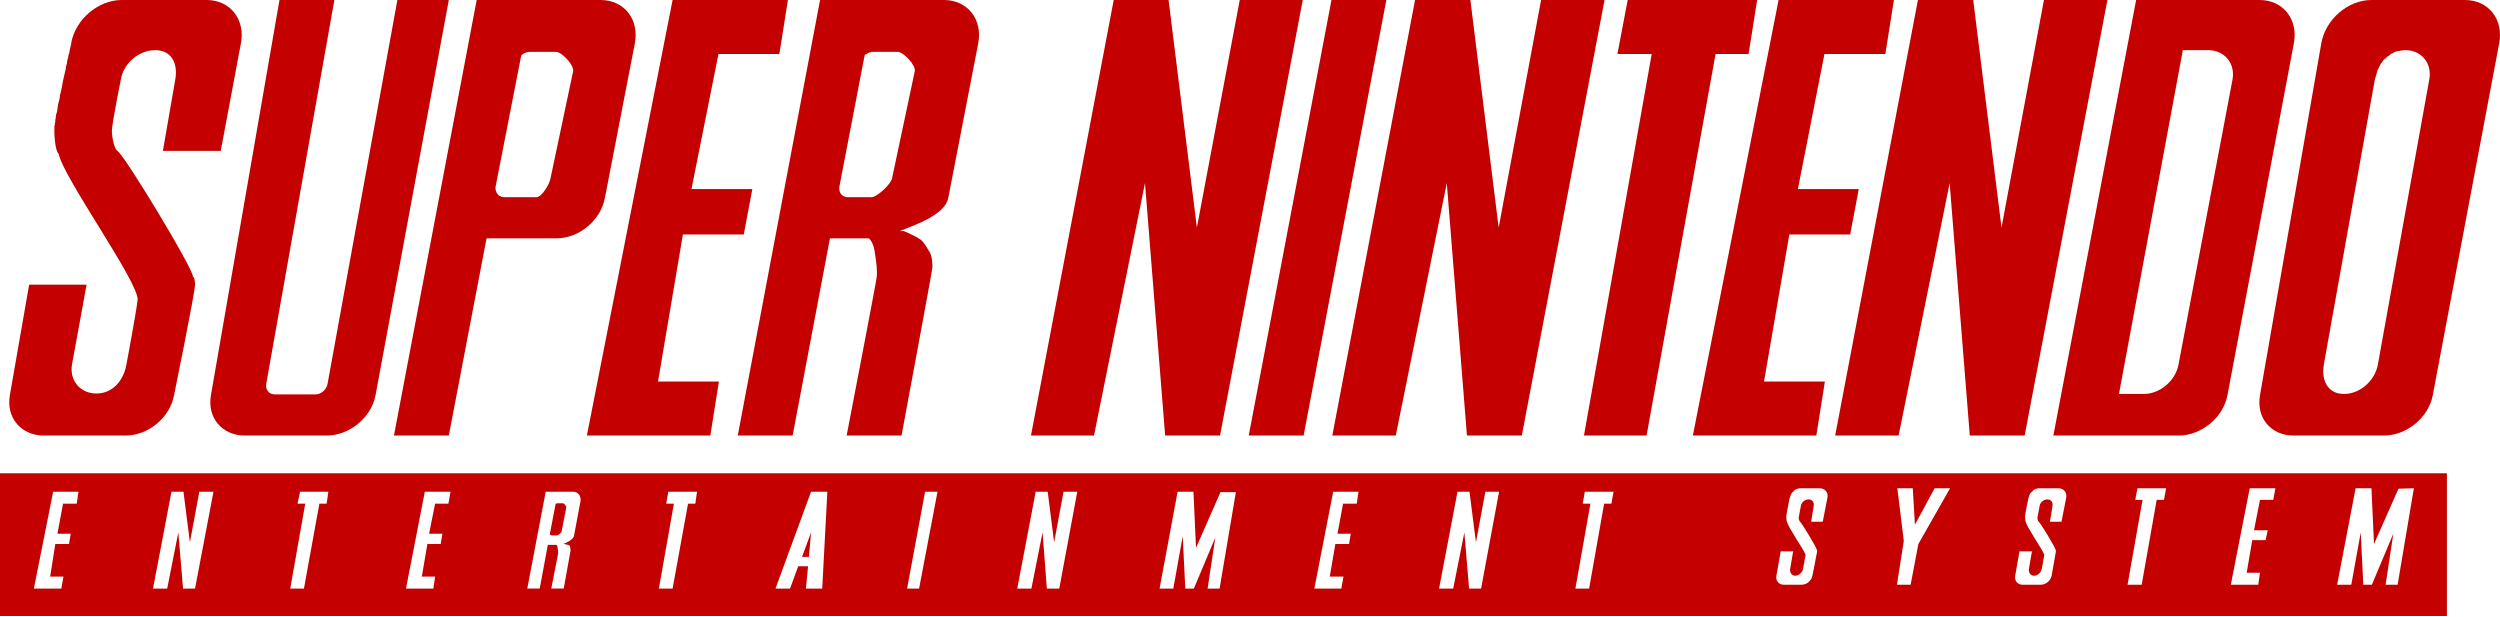
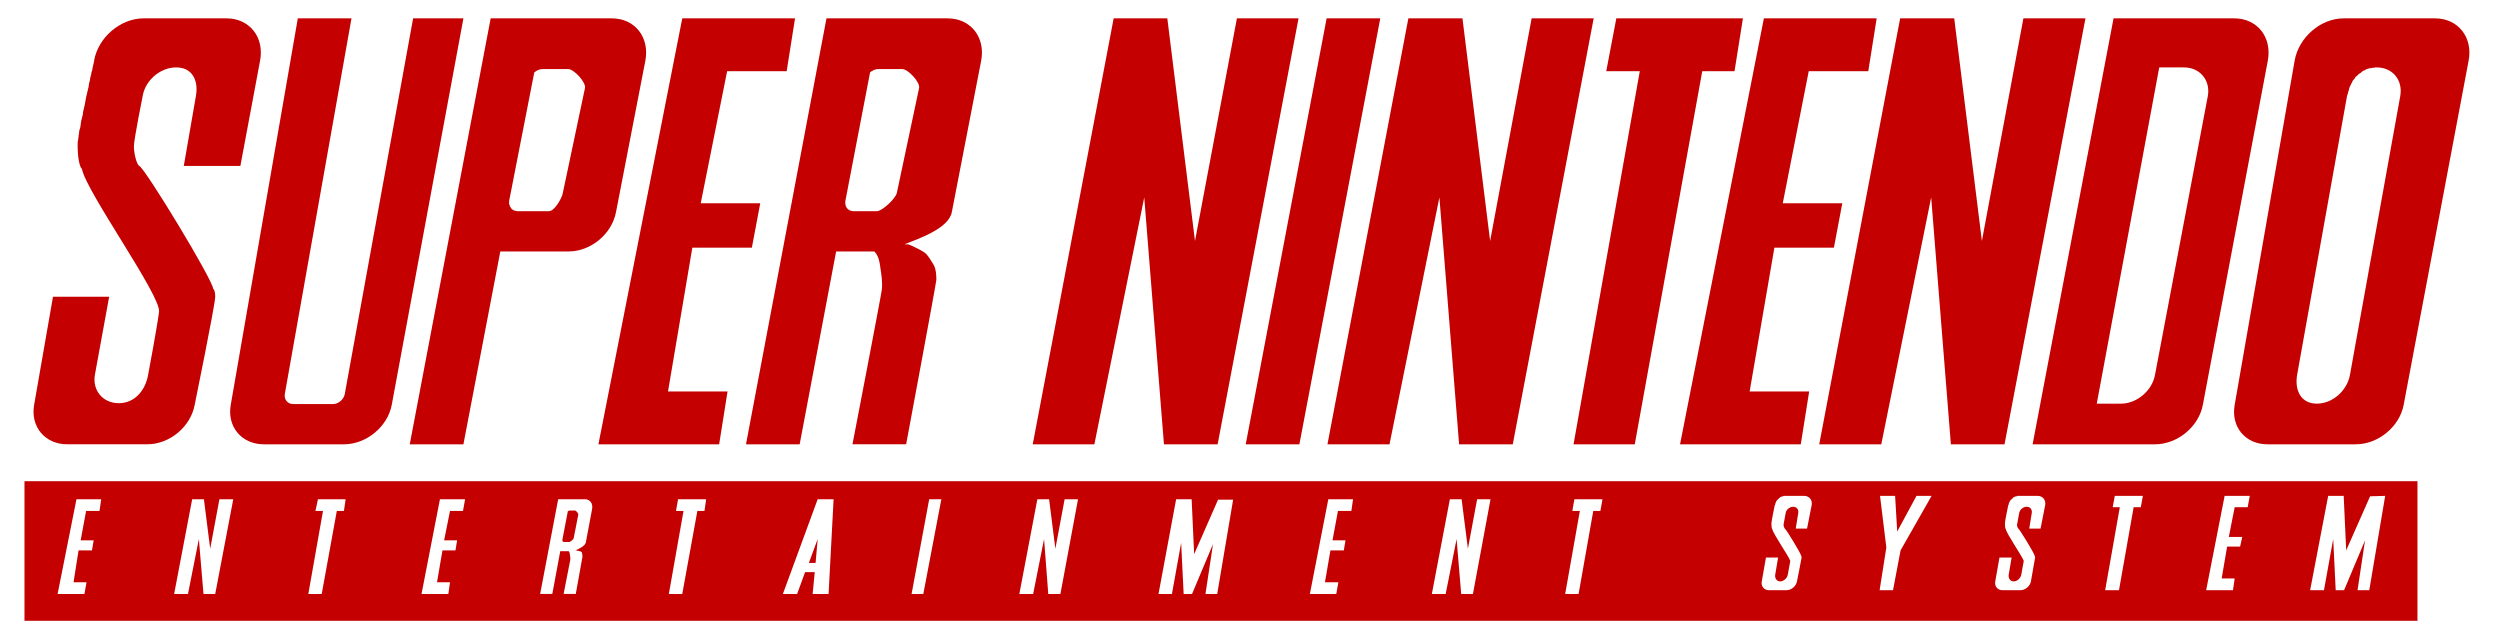
- <svg xmlns="http://www.w3.org/2000/svg" version="1.2" baseProfile="tiny" id="Ebene_1" x="0px" y="0px" width="399.49px" height="98.438px" viewBox="74.938 2 399.49 98.438" xml:space="preserve">
-   <g>
-     <path id="polyline2177" fill="#C40000" d="M94.393,2c-3.758,0-7.412,3.09-8.083,6.918v0.069v0.068v0.068l-0.068,0.068V9.33v0.068   l-0.069,0.137v0.138L86.104,9.81v0.206l-0.068,0.137v0.206l-0.069,0.205l-0.069,0.206l-0.068,0.41l-0.137,0.479l-0.067,0.479   l-0.138,0.479l-0.069,0.547l-0.138,0.548l-0.136,0.616l-0.138,0.548l-0.205,1.165l-0.138,0.617l-0.137,0.547l-0.067,0.548   L84.322,18.3l-0.136,0.549l-0.069,0.548l-0.069,0.479l-0.138,0.411l-0.069,0.479v0.206l-0.067,0.137v0.206v0.137l-0.068,0.206   v0.137v0.138l-0.069,0.137v0.069v0.067c-0.07,1.675,0.163,3.96,0.685,4.385c0.665,3.688,12.958,20.759,12.604,23.358   c-0.332,2.606-1.781,10.276-1.781,10.276c-0.446,2.585-2.21,4.656-4.794,4.656c-2.586,0-4.351-2.064-3.905-4.656l2.329-12.741   h-9.179l-3.083,17.674c-0.628,3.588,1.801,6.438,5.411,6.438h13.085c3.624,0,7.076-2.851,7.739-6.438   c0,0,3.372-16.508,3.356-17.674c-0.013-1.174-0.341-1.302-0.341-1.302c0-1.343-10.939-19.4-12.056-20.072   c-0.481-0.281-0.877-2.069-0.892-3.15c-0.021-1.074,1.439-8.289,1.439-8.289c0.444-2.585,2.894-4.657,5.48-4.657   c2.585,0,3.664,2.072,3.219,4.657l-1.986,11.439h9.247l3.22-17.194C114.163,5.09,111.713,2,107.955,2H94.393z M119.6,2   l-10.959,63.16c-0.628,3.588,1.802,6.438,5.412,6.438h13.084c3.624,0,7.138-2.851,7.809-6.438L146.658,2h-8.219l-11.167,61.377   c-0.163,0.893-1.028,1.646-1.917,1.646h-6.509c-0.911,0-1.519-0.747-1.371-1.646L128.369,2H119.6z M151.111,2L137.89,71.597h8.768   l6.029-31.511h11.166c3.632,0,7.074-2.871,7.739-6.438l4.795-24.73C177.111,5.083,174.667,2,170.91,2h-11.03H151.111z M182.417,2   l-13.699,69.598h19.727l1.37-8.632h-9.727l3.974-23.495h9.727l1.369-7.262h-9.725l4.315-21.578h9.728L200.843,2H182.417z    M205.981,2L192.83,71.597h8.769l5.96-31.511h6.234c0.818,0.764,0.916,2.171,1.025,2.877c0.162,1.025,0.334,2.333,0.207,3.357   c-0.113,1.017-4.797,25.276-4.797,25.276h8.77c0,0,4.932-26.429,4.932-26.853c0.016-0.431,0-1.785-0.477-2.534   c-0.322-0.479-0.873-1.583-1.51-1.985c-1.223-0.785-2.604-1.304-2.604-1.304h-0.619c2.512-0.988,7.24-2.617,7.744-5.273   l4.793-24.73C231.986,5.083,229.537,2,225.779,2H205.981z M252.906,2l-13.223,69.598h10.07l8.15-40.347l3.221,40.347h8.77   L283.115,2h-10.07l-6.85,36.375L261.673,2H252.906z M287.703,2l-13.219,69.598h8.768L296.47,2H287.703z M301.058,2l-13.219,69.598   h10.139l8.152-40.347l3.219,40.347h8.77L331.339,2h-10.139l-6.781,36.375L309.898,2H301.058z M335.039,2l-1.646,8.632h5.48   l-10.824,60.966h10.004l11.027-60.966h5.273L355.724,2H335.039z M359.15,2l-13.699,69.598h19.727l1.371-8.632h-9.727l4.043-23.495   h9.725l1.371-7.262h-9.727l4.244-21.578h9.729L377.578,2H359.15z M381.414,2l-13.221,69.598h10.137l8.154-40.347l3.219,40.347   h8.768L411.693,2h-10.139l-6.783,36.375L390.25,2H381.414z M416.283,2l-13.225,69.598h20.004c3.633,0,7.137-2.851,7.811-6.438   l10.615-56.241C442.208,5.083,439.767,2,436.009,2H416.283z M453.888,2c-3.76,0-7.344,3.09-8.016,6.918l-9.797,56.241   c-0.635,3.588,1.74,6.438,5.346,6.438h14.453c3.623,0,7.137-2.851,7.811-6.438L474.3,8.918C475.029,5.09,472.572,2,468.822,2   H453.888z M423.748,10.015h4.043c2.584,0,4.348,2.072,3.902,4.657l-8.631,45.555c-0.451,2.585-2.963,4.727-5.549,4.727h-3.973   L423.748,10.015z M459.025,10.015h0.275c2.584,0,4.281,2.072,3.834,4.657l-8.217,45.555c-0.449,2.577-2.83,4.727-5.412,4.727   c-2.588,0-3.666-2.142-3.223-4.727l8.152-45.555l0.066-0.206l0.07-0.206l0.066-0.273l0.068-0.206l0.07-0.274l0.066-0.206   l0.07-0.206l0.135-0.204l0.068-0.206l0.139-0.206l0.068-0.205l0.137-0.206l0.139-0.137l0.135-0.205l0.139-0.206l0.205-0.138   l0.137-0.138l0.139-0.137l0.203-0.138l0.207-0.137l0.139-0.137l0.203-0.138l0.207-0.068l0.205-0.137l0.139-0.069l0.271-0.069   l0.205-0.067h0.205l0.205-0.069h0.275L459.025,10.015z M159.536,10.289h4.248c0.933,0,2.911,2.136,2.741,3.083l-3.632,17.194   c-0.169,0.89-1.37,2.944-2.258,2.944h-5.14h-0.068h-0.068l-0.069-0.067h-0.067h-0.069h-0.069h-0.069v-0.069h-0.069h-0.068   l-0.07-0.067h-0.068l-0.068-0.069l-0.068-0.068h-0.068V33.1l-0.069-0.068l-0.069-0.069v-0.068l-0.068-0.068l-0.07-0.069v-0.067   V32.62l-0.068-0.068v-0.068v-0.068l-0.07-0.068v-0.068c0-0.114-0.012-0.285,0-0.412l4.111-21.03   C158.611,10.527,159.071,10.289,159.536,10.289z M214.13,10.289h0.07h0.068h0.068h0.068h3.975c0.934,0,2.922,2.136,2.738,3.083   l-3.633,17.125c-0.158,0.897-2.389,3.014-3.285,3.014h-3.769c-0.777,0-1.313-0.511-1.369-1.23c0-0.114-0.017-0.278,0-0.412   l4.042-21.03l0.066-0.068l0.07-0.068l0.135-0.069h0.067l0.069-0.068l0.068-0.068h0.068l0.068-0.069h0.07l0.135-0.067h0.068h0.067   h0.067v-0.069H214.13z M74.938,77.626v22.812h391.005V77.626H74.938z M362.373,80.023h0.066h0.066h0.07h0.066h0.068h3.016   c0.813,0,1.396,0.65,1.232,1.507l-0.754,3.838h-1.848l0.408-2.535c0.094-0.573-0.244-1.028-0.822-1.028   c-0.572,0-1.137,0.453-1.232,1.028l-0.34,1.851c-0.059,0.109,0.113,0.629,0.203,0.686c0.254,0.146,2.672,4.153,2.672,4.451   c0.057,0.148,0.09,0.22,0.066,0.275c-0.068,0.501-0.754,3.902-0.754,3.902c-0.146,0.781-0.906,1.438-1.711,1.438h-2.877   c-0.799,0-1.313-0.657-1.166-1.438l0.688-3.902h1.986L361,92.904c-0.092,0.571,0.24,1.095,0.818,1.095   c0.555,0,1.145-0.52,1.236-1.095l0.41-2.261c-0.367-0.945-2.791-4.389-2.947-5.207c-0.105-0.093-0.15-0.587-0.135-0.959   c0.021-0.407,0.547-2.946,0.547-2.946H361v-0.068v-0.066v-0.068l0.066-0.138v-0.067l0.066-0.07v-0.067l0.068-0.067V80.85   l0.068-0.067l0.07-0.07v-0.066h0.066l0.07-0.068l0.066-0.07l0.068-0.066v-0.07h0.068l0.066-0.066l0.066-0.068h0.07l0.068-0.067   h0.068l0.068-0.067h0.068h0.137L362.373,80.023z M378.125,80.023h2.467l0.342,5.824l3.15-5.824h2.469l-5.07,8.906l-1.232,6.507   h-2.191l1.098-6.988L378.125,80.023z M400.527,80.023h0.066h0.07h0.066h0.07h0.066h3.014c0.813,0,1.381,0.65,1.232,1.507   l-0.754,3.838h-1.85l0.412-2.535c0.092-0.573-0.242-1.028-0.822-1.028c-0.572,0-1.143,0.453-1.232,1.028l-0.342,1.851   c-0.072,0.109,0.092,0.629,0.203,0.686c0.242,0.146,2.672,4.153,2.672,4.451c0.072,0.148,0.07,0.22,0.07,0.275   c-0.094,0.501-0.686,3.902-0.686,3.902c-0.148,0.781-0.916,1.438-1.715,1.438h-2.943c-0.799,0-1.314-0.657-1.168-1.438l0.686-3.902   h1.988l-0.479,2.809c-0.094,0.571,0.264,1.095,0.822,1.095c0.57,0,1.119-0.52,1.232-1.095l0.41-2.261   c-0.375-0.945-2.787-4.389-2.945-5.207c-0.105-0.093-0.148-0.587-0.137-0.959c0.021-0.407,0.549-2.946,0.549-2.946l0.066-0.068   v-0.066v-0.068l0.068-0.138v-0.067l0.068-0.07v-0.067l0.068-0.067V80.85l0.068-0.067l0.068-0.07v-0.066h0.07l0.064-0.068   l0.068-0.07l0.068-0.066l0.068-0.07l0.068-0.066l0.068-0.068h0.068l0.07-0.067h0.066l0.068-0.067h0.066h0.137L400.527,80.023z    M416.486,80.023h4.592l-0.344,1.851h-1.166l-2.396,13.563h-2.26l2.396-13.563h-1.164L416.486,80.023z M434.433,80.023h4.109   l-0.344,1.851h-2.123l-0.957,4.864h2.191l-0.344,1.574h-2.125l-0.889,5.206h2.121l-0.271,1.918h-4.385L434.433,80.023z    M451.353,80.023h2.535l0.408,8.906l3.906-8.837l2.465-0.069l-2.6,15.413h-1.918l1.23-8.15l-3.426,8.15h-1.371l-0.408-8.358   l-1.508,8.358h-2.262L451.353,80.023z M83.432,80.573h4.042l-0.275,1.916h-2.191l-0.89,4.797h2.124l-0.275,1.645h-2.192   l-0.821,5.207h2.123l-0.343,1.917H80.35L83.432,80.573z M102.338,80.573h1.918l1.027,8.083l1.506-8.083h2.262l-2.947,15.479h-1.917   l-0.754-8.976l-1.78,8.976h-2.262L102.338,80.573z M122.889,80.573h4.521l-0.273,1.916h-1.165l-2.466,13.564h-2.19l2.396-13.564   h-1.233L122.889,80.573z M142.823,80.573h4.11l-0.343,1.916h-2.124l-0.959,4.797h2.124l-0.274,1.645h-2.123l-0.89,5.207h2.123   l-0.273,1.917h-4.384L142.823,80.573z M162.141,80.573h4.383c0.813,0,1.327,0.719,1.165,1.574l-1.027,5.479   c-0.114,0.594-1.157,1.078-1.714,1.303h0.138h0.068h0.07v0.067h0.068h0.07h0.066h0.07l0.068,0.067h0.068h0.068h0.07v0.067h0.068   h0.07v0.07h0.068c0.092,0.165,0.136,0.659,0.136,0.753c0,0.092-1.097,6.097-1.097,6.097h-1.986c0,0,1.061-5.394,1.097-5.616   c0.022-0.24-0.026-0.529-0.068-0.753c-0.016-0.166-0.024-0.45-0.206-0.618h-1.371l-1.301,6.987h-1.987L162.141,80.573z    M181.731,80.573h4.589l-0.273,1.916h-1.163l-2.467,13.564h-2.192l2.397-13.564h-1.232L181.731,80.573z M204.542,80.573h2.604   l-0.822,15.479h-2.604l0.342-3.563h-1.574l-1.303,3.563h-2.327L204.542,80.573z M222.765,80.573h1.986l-2.947,15.479h-1.918   L222.765,80.573z M240.437,80.573h1.92l1.025,8.083l1.51-8.083h2.191l-2.877,15.479h-1.986l-0.686-8.976l-1.783,8.976h-2.258   L240.437,80.573z M263.113,80.573h2.535l0.408,8.974l3.908-8.904h2.463l-2.602,15.412h-1.918l1.232-8.152l-3.428,8.152h-1.369   l-0.41-8.356l-1.506,8.356h-2.193L263.113,80.573z M287.978,80.573h4.041l-0.275,1.916h-2.191l-0.889,4.797h2.123l-0.275,1.645   h-2.189l-0.891,5.207h2.189l-0.342,1.917h-4.314L287.978,80.573z M307.841,80.573h1.918l1.029,8.083l1.506-8.083h2.191   l-2.875,15.479h-1.918l-0.754-8.976l-1.783,8.976h-2.26L307.841,80.573z M328.187,80.573h4.59l-0.342,1.916h-1.164l-2.398,13.564   h-2.193l2.4-13.564h-1.232L328.187,80.573z M163.991,82.42c-0.108,0-0.198,0.064-0.276,0.139l-0.89,4.656c0,0.038,0,0.032,0,0.07   c0,0.149,0.104,0.273,0.274,0.273h0.821c0.204,0,0.717-0.411,0.755-0.617l0.751-3.836c0.036-0.221-0.342-0.687-0.547-0.687   L163.991,82.42L163.991,82.42z M204.542,87.078l-1.438,3.905h1.096L204.542,87.078z" />
+ <svg xmlns="http://www.w3.org/2000/svg" version="1.2" id="Ebene_1" x="0px" y="0px" width="408.49" height="103.438" viewBox="74.938 2 408.49 103.438" xml:space="preserve">
+   <defs id="defs17400" />
+   <g id="g17395" transform="translate(4,2.999965)">
+     <path id="polyline2177" d="M 94.393,2 C 90.635,2 86.981,5.09 86.31,8.918 V 8.987 9.055 9.123 L 86.242,9.191 V 9.33 9.398 L 86.173,9.535 V 9.673 L 86.104,9.81 v 0.206 l -0.068,0.137 v 0.206 l -0.069,0.205 -0.069,0.206 -0.068,0.41 -0.137,0.479 -0.067,0.479 -0.138,0.479 -0.069,0.547 -0.138,0.548 -0.136,0.616 -0.138,0.548 -0.205,1.165 -0.138,0.617 -0.137,0.547 -0.067,0.548 -0.138,0.547 -0.136,0.549 -0.069,0.548 -0.069,0.479 -0.138,0.411 -0.069,0.479 v 0.206 l -0.067,0.137 v 0.206 0.137 l -0.068,0.206 v 0.137 0.138 l -0.069,0.137 v 0.069 0.067 c -0.07,1.675 0.163,3.96 0.685,4.385 0.665,3.688 12.958,20.759 12.604,23.358 -0.332,2.606 -1.781,10.276 -1.781,10.276 -0.446,2.585 -2.21,4.656 -4.794,4.656 -2.586,0 -4.351,-2.064 -3.905,-4.656 l 2.329,-12.741 h -9.179 l -3.083,17.674 c -0.628,3.588 1.801,6.438 5.411,6.438 h 13.085 c 3.624,0 7.076,-2.851 7.739,-6.438 0,0 3.372,-16.508 3.356,-17.674 -0.013,-1.174 -0.341,-1.302 -0.341,-1.302 0,-1.343 -10.939,-19.4 -12.056,-20.072 -0.481,-0.281 -0.877,-2.069 -0.892,-3.15 -0.021,-1.074 1.439,-8.289 1.439,-8.289 0.444,-2.585 2.894,-4.657 5.48,-4.657 2.585,0 3.664,2.072 3.219,4.657 l -1.986,11.439 h 9.247 l 3.22,-17.194 C 114.163,5.09 111.713,2 107.955,2 Z M 119.6,2 108.641,65.16 c -0.628,3.588 1.802,6.438 5.412,6.438 h 13.084 c 3.624,0 7.138,-2.851 7.809,-6.438 L 146.658,2 h -8.219 l -11.167,61.377 c -0.163,0.893 -1.028,1.646 -1.917,1.646 h -6.509 c -0.911,0 -1.519,-0.747 -1.371,-1.646 L 128.369,2 Z m 31.511,0 -13.221,69.597 h 8.768 l 6.029,-31.511 h 11.166 c 3.632,0 7.074,-2.871 7.739,-6.438 l 4.795,-24.73 C 177.111,5.083 174.667,2 170.91,2 h -11.03 z m 31.306,0 -13.699,69.598 h 19.727 l 1.37,-8.632 h -9.727 l 3.974,-23.495 h 9.727 l 1.369,-7.262 h -9.725 l 4.315,-21.578 h 9.728 L 200.843,2 Z m 23.564,0 -13.151,69.597 h 8.769 l 5.96,-31.511 h 6.234 c 0.818,0.764 0.916,2.171 1.025,2.877 0.162,1.025 0.334,2.333 0.207,3.357 -0.113,1.017 -4.797,25.276 -4.797,25.276 h 8.77 c 0,0 4.932,-26.429 4.932,-26.853 0.016,-0.431 0,-1.785 -0.477,-2.534 -0.322,-0.479 -0.873,-1.583 -1.51,-1.985 -1.223,-0.785 -2.604,-1.304 -2.604,-1.304 h -0.619 c 2.512,-0.988 7.24,-2.617 7.744,-5.273 l 4.793,-24.73 C 231.986,5.083 229.537,2 225.779,2 Z m 46.925,0 -13.223,69.598 h 10.07 l 8.15,-40.347 3.221,40.347 h 8.77 L 283.115,2 h -10.07 L 266.195,38.375 261.673,2 Z m 34.797,0 -13.219,69.598 h 8.768 L 296.47,2 Z m 13.355,0 -13.219,69.598 h 10.139 l 8.152,-40.347 3.219,40.347 h 8.77 L 331.339,2 H 321.2 L 314.419,38.375 309.898,2 Z m 33.981,0 -1.646,8.632 h 5.48 l -10.824,60.966 h 10.004 L 349.08,10.632 h 5.273 L 355.724,2 Z m 24.111,0 -13.699,69.598 h 19.727 l 1.371,-8.632 h -9.727 l 4.043,-23.495 h 9.725 l 1.371,-7.262 h -9.727 l 4.244,-21.578 h 9.729 L 377.578,2 Z m 22.264,0 -13.221,69.598 h 10.137 l 8.154,-40.347 3.219,40.347 h 8.768 L 411.693,2 H 401.554 L 394.771,38.375 390.25,2 Z m 34.869,0 -13.225,69.598 h 20.004 c 3.633,0 7.137,-2.851 7.811,-6.438 L 441.488,8.919 C 442.208,5.083 439.767,2 436.009,2 Z m 37.605,0 c -3.76,0 -7.344,3.09 -8.016,6.918 l -9.797,56.241 c -0.635,3.588 1.74,6.438 5.346,6.438 h 14.453 c 3.623,0 7.137,-2.851 7.811,-6.438 L 474.3,8.918 C 475.029,5.09 472.572,2 468.822,2 Z m -30.14,8.015 h 4.043 c 2.584,0 4.348,2.072 3.902,4.657 l -8.631,45.555 c -0.451,2.585 -2.963,4.727 -5.549,4.727 h -3.973 z m 35.277,0 h 0.275 c 2.584,0 4.281,2.072 3.834,4.657 l -8.217,45.555 c -0.449,2.577 -2.83,4.727 -5.412,4.727 -2.588,0 -3.666,-2.142 -3.223,-4.727 l 8.152,-45.555 0.066,-0.206 0.07,-0.206 0.066,-0.273 0.068,-0.206 0.07,-0.274 0.066,-0.206 0.07,-0.206 0.135,-0.204 0.068,-0.206 0.139,-0.206 0.068,-0.205 0.137,-0.206 0.139,-0.137 0.135,-0.205 0.139,-0.206 0.205,-0.138 0.137,-0.138 0.139,-0.137 0.203,-0.138 0.207,-0.137 0.139,-0.137 0.203,-0.138 0.207,-0.068 0.205,-0.137 0.139,-0.069 0.271,-0.069 0.205,-0.067 h 0.205 l 0.205,-0.069 h 0.275 z m -299.489,0.274 h 4.248 c 0.933,0 2.911,2.136 2.741,3.083 l -3.632,17.194 c -0.169,0.89 -1.37,2.944 -2.258,2.944 h -5.14 -0.068 -0.068 l -0.069,-0.067 h -0.067 -0.069 -0.069 -0.069 v -0.069 h -0.069 -0.068 l -0.07,-0.067 h -0.068 l -0.068,-0.069 -0.068,-0.068 h -0.068 V 33.1 l -0.069,-0.068 -0.069,-0.069 v -0.068 l -0.068,-0.068 -0.07,-0.069 V 32.691 32.62 l -0.068,-0.068 v -0.068 -0.068 l -0.07,-0.068 V 32.28 c 0,-0.114 -0.012,-0.285 0,-0.412 l 4.111,-21.03 c 0.377,-0.311 0.837,-0.549 1.302,-0.549 z m 54.594,0 h 0.07 0.068 0.068 0.068 3.975 c 0.934,0 2.922,2.136 2.738,3.083 l -3.633,17.125 c -0.158,0.897 -2.389,3.014 -3.285,3.014 h -3.769 c -0.777,0 -1.313,-0.511 -1.369,-1.23 0,-0.114 -0.017,-0.278 0,-0.412 l 4.042,-21.03 0.066,-0.068 0.07,-0.068 0.135,-0.069 h 0.067 l 0.069,-0.068 0.068,-0.068 h 0.068 l 0.068,-0.069 h 0.07 l 0.135,-0.067 h 0.068 0.067 0.067 v -0.069 h 0.009 z M 74.938,77.626 v 22.812 H 465.943 V 77.626 Z m 287.435,2.397 h 0.066 0.066 0.07 0.066 0.068 3.016 c 0.813,0 1.396,0.65 1.232,1.507 l -0.754,3.838 h -1.848 l 0.408,-2.535 c 0.094,-0.573 -0.244,-1.028 -0.822,-1.028 -0.572,0 -1.137,0.453 -1.232,1.028 l -0.34,1.851 c -0.059,0.109 0.113,0.629 0.203,0.686 0.254,0.146 2.672,4.153 2.672,4.451 0.057,0.148 0.09,0.22 0.066,0.275 -0.068,0.501 -0.754,3.902 -0.754,3.902 -0.146,0.781 -0.906,1.438 -1.711,1.438 h -2.877 c -0.799,0 -1.313,-0.657 -1.166,-1.438 l 0.688,-3.902 h 1.986 L 361,92.904 c -0.092,0.571 0.24,1.095 0.818,1.095 0.555,0 1.145,-0.52 1.236,-1.095 l 0.41,-2.261 c -0.367,-0.945 -2.791,-4.389 -2.947,-5.207 -0.105,-0.093 -0.15,-0.587 -0.135,-0.959 0.021,-0.407 0.547,-2.946 0.547,-2.946 H 361 v -0.068 -0.066 -0.068 l 0.066,-0.138 v -0.067 l 0.066,-0.07 V 80.987 L 361.2,80.92 v -0.07 l 0.068,-0.067 0.07,-0.07 v -0.066 h 0.066 l 0.07,-0.068 0.066,-0.07 0.068,-0.066 v -0.07 h 0.068 l 0.066,-0.066 0.066,-0.068 h 0.07 l 0.068,-0.067 h 0.068 l 0.068,-0.067 h 0.068 0.137 z m 15.752,0 h 2.467 l 0.342,5.824 3.15,-5.824 h 2.469 l -5.07,8.906 -1.232,6.507 h -2.191 l 1.098,-6.988 z m 22.402,0 h 0.066 0.07 0.066 0.07 0.066 3.014 c 0.813,0 1.381,0.65 1.232,1.507 l -0.754,3.838 h -1.85 l 0.412,-2.535 c 0.092,-0.573 -0.242,-1.028 -0.822,-1.028 -0.572,0 -1.143,0.453 -1.232,1.028 l -0.342,1.851 c -0.072,0.109 0.092,0.629 0.203,0.686 0.242,0.146 2.672,4.153 2.672,4.451 0.072,0.148 0.07,0.22 0.07,0.275 -0.094,0.501 -0.686,3.902 -0.686,3.902 -0.148,0.781 -0.916,1.438 -1.715,1.438 h -2.943 c -0.799,0 -1.314,-0.657 -1.168,-1.438 l 0.686,-3.902 h 1.988 l -0.479,2.809 c -0.094,0.571 0.264,1.095 0.822,1.095 0.57,0 1.119,-0.52 1.232,-1.095 l 0.41,-2.261 c -0.375,-0.945 -2.787,-4.389 -2.945,-5.207 -0.105,-0.093 -0.148,-0.587 -0.137,-0.959 0.021,-0.407 0.549,-2.946 0.549,-2.946 l 0.066,-0.068 V 81.398 81.33 l 0.068,-0.138 v -0.067 l 0.068,-0.07 v -0.067 l 0.068,-0.067 V 80.85 l 0.068,-0.067 0.068,-0.07 v -0.066 h 0.07 l 0.064,-0.068 0.068,-0.07 0.068,-0.066 0.068,-0.07 0.068,-0.066 0.068,-0.068 h 0.068 l 0.07,-0.067 h 0.066 l 0.068,-0.067 h 0.066 0.137 z m 15.959,0 h 4.592 l -0.344,1.851 h -1.166 l -2.396,13.563 h -2.26 l 2.396,-13.563 h -1.164 z m 17.947,0 h 4.109 l -0.344,1.851 h -2.123 l -0.957,4.864 h 2.191 l -0.344,1.574 h -2.125 l -0.889,5.206 h 2.121 l -0.271,1.918 h -4.385 z m 16.92,0 h 2.535 l 0.408,8.906 3.906,-8.837 2.465,-0.069 -2.6,15.413 h -1.918 l 1.23,-8.15 -3.426,8.15 h -1.371 l -0.408,-8.358 -1.508,8.358 h -2.262 z m -367.921,0.55 h 4.042 l -0.275,1.916 h -2.191 l -0.89,4.797 h 2.124 l -0.275,1.645 h -2.192 l -0.821,5.207 h 2.123 l -0.343,1.917 H 80.35 Z m 18.906,0 h 1.918 l 1.027,8.083 1.506,-8.083 h 2.262 l -2.947,15.479 h -1.917 l -0.754,-8.976 -1.78,8.976 h -2.262 z m 20.551,0 h 4.521 l -0.273,1.916 h -1.165 l -2.466,13.564 h -2.19 l 2.396,-13.564 h -1.233 z m 19.934,0 h 4.11 l -0.343,1.916 h -2.124 l -0.959,4.797 h 2.124 l -0.274,1.645 h -2.123 l -0.89,5.207 h 2.123 l -0.273,1.917 h -4.384 z m 19.318,0 h 4.383 c 0.813,0 1.327,0.719 1.165,1.574 l -1.027,5.479 c -0.114,0.594 -1.157,1.078 -1.714,1.303 h 0.138 0.068 0.07 v 0.067 h 0.068 0.07 0.066 0.07 l 0.068,0.067 h 0.068 0.068 0.07 v 0.067 h 0.068 0.07 v 0.07 h 0.068 c 0.092,0.165 0.136,0.659 0.136,0.753 0,0.092 -1.097,6.097 -1.097,6.097 h -1.986 c 0,0 1.061,-5.394 1.097,-5.616 0.022,-0.24 -0.026,-0.529 -0.068,-0.753 -0.016,-0.166 -0.024,-0.45 -0.206,-0.618 h -1.371 l -1.301,6.987 h -1.987 z m 19.59,0 h 4.589 l -0.273,1.916 h -1.163 l -2.467,13.564 h -2.192 l 2.397,-13.564 h -1.232 z m 22.811,0 h 2.604 l -0.822,15.479 h -2.604 l 0.342,-3.563 h -1.574 l -1.303,3.563 h -2.327 z m 18.223,0 h 1.986 l -2.947,15.479 h -1.918 z m 17.672,0 h 1.92 l 1.025,8.083 1.51,-8.083 h 2.191 l -2.877,15.479 h -1.986 l -0.686,-8.976 -1.783,8.976 h -2.258 z m 22.676,0 h 2.535 l 0.408,8.974 3.908,-8.904 h 2.463 l -2.602,15.412 h -1.918 l 1.232,-8.152 -3.428,8.152 h -1.369 l -0.41,-8.356 -1.506,8.356 h -2.193 z m 24.865,0 h 4.041 l -0.275,1.916 h -2.191 l -0.889,4.797 h 2.123 l -0.275,1.645 h -2.189 l -0.891,5.207 h 2.189 l -0.342,1.917 h -4.314 z m 19.863,0 h 1.918 l 1.029,8.083 1.506,-8.083 h 2.191 l -2.875,15.479 h -1.918 l -0.754,-8.976 -1.783,8.976 h -2.26 z m 20.346,0 h 4.59 l -0.342,1.916 h -1.164 l -2.398,13.564 h -2.193 l 2.4,-13.564 h -1.232 z M 163.991,82.42 c -0.108,0 -0.198,0.064 -0.276,0.139 l -0.89,4.656 c 0,0.038 0,0.032 0,0.07 0,0.149 0.104,0.273 0.274,0.273 h 0.821 c 0.204,0 0.717,-0.411 0.755,-0.617 l 0.751,-3.836 c 0.036,-0.221 -0.342,-0.687 -0.547,-0.687 z m 40.551,4.658 -1.438,3.905 h 1.096 z" style="fill:#c40000" />
  </g>
</svg>
